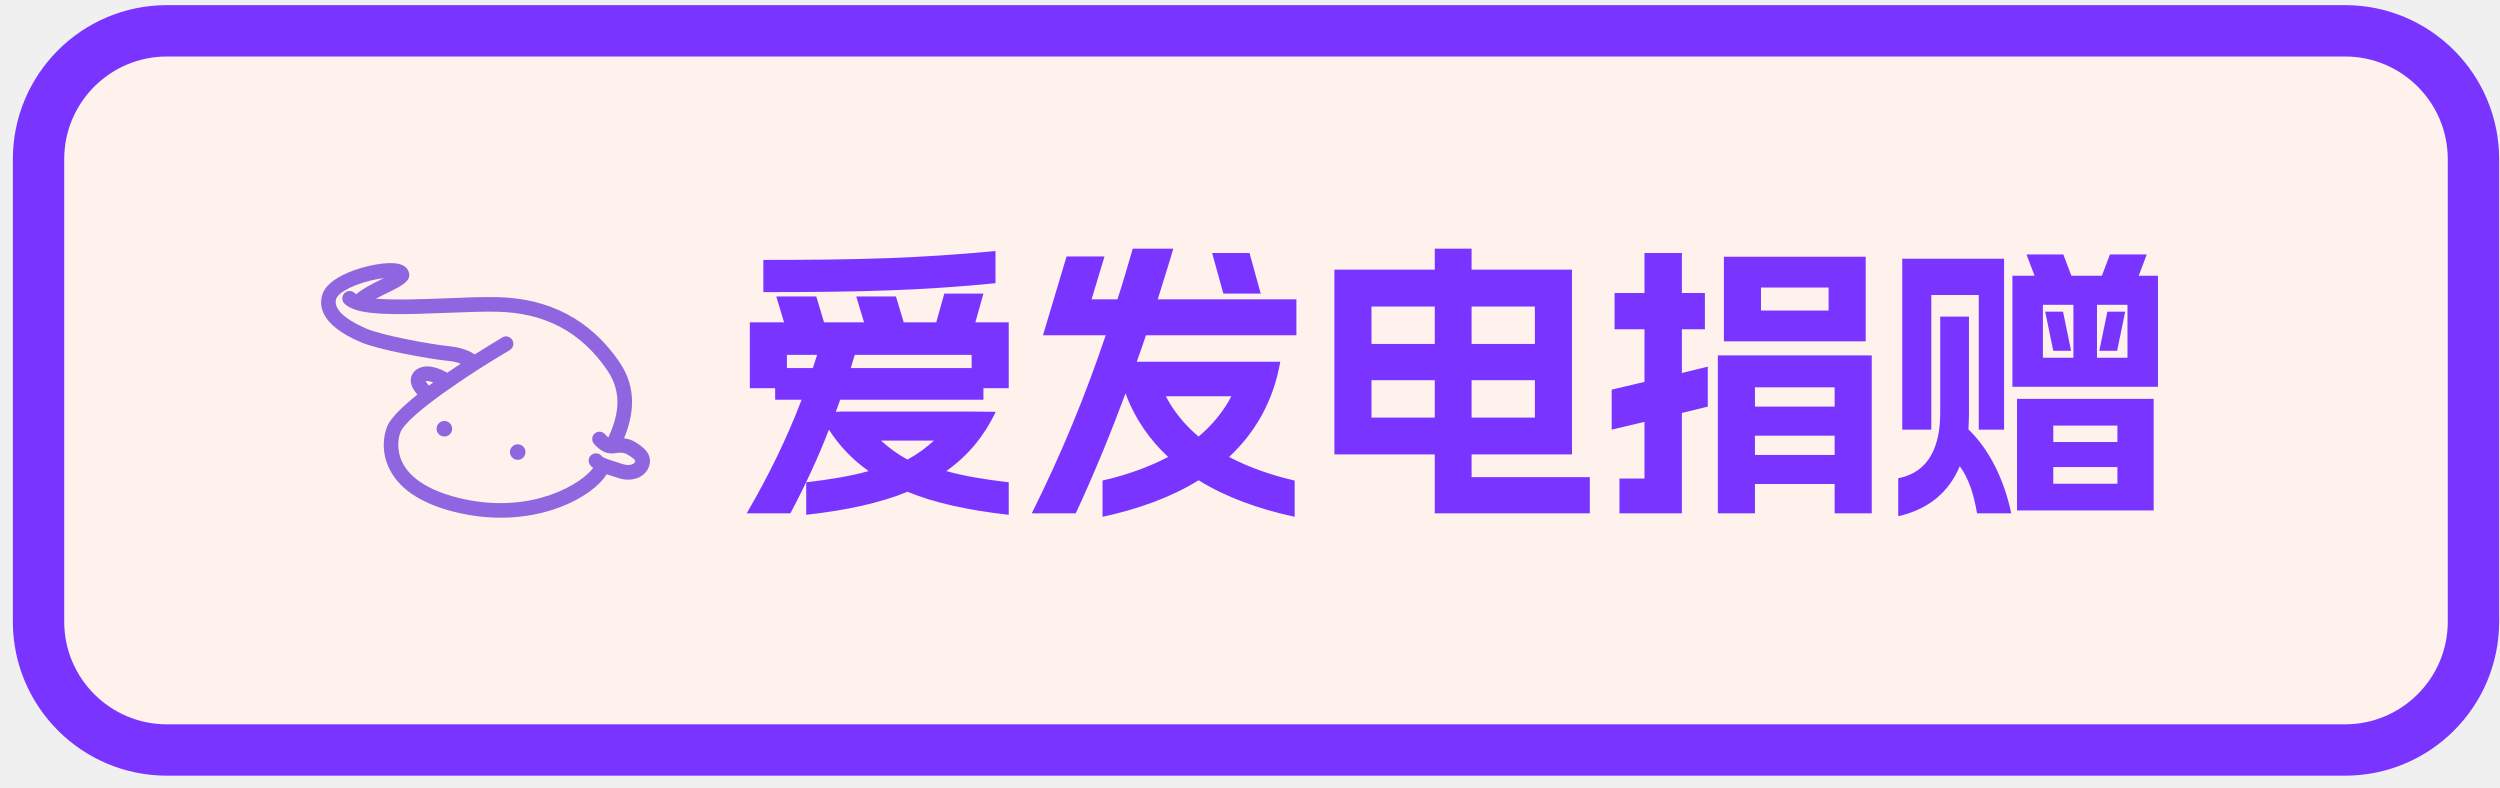
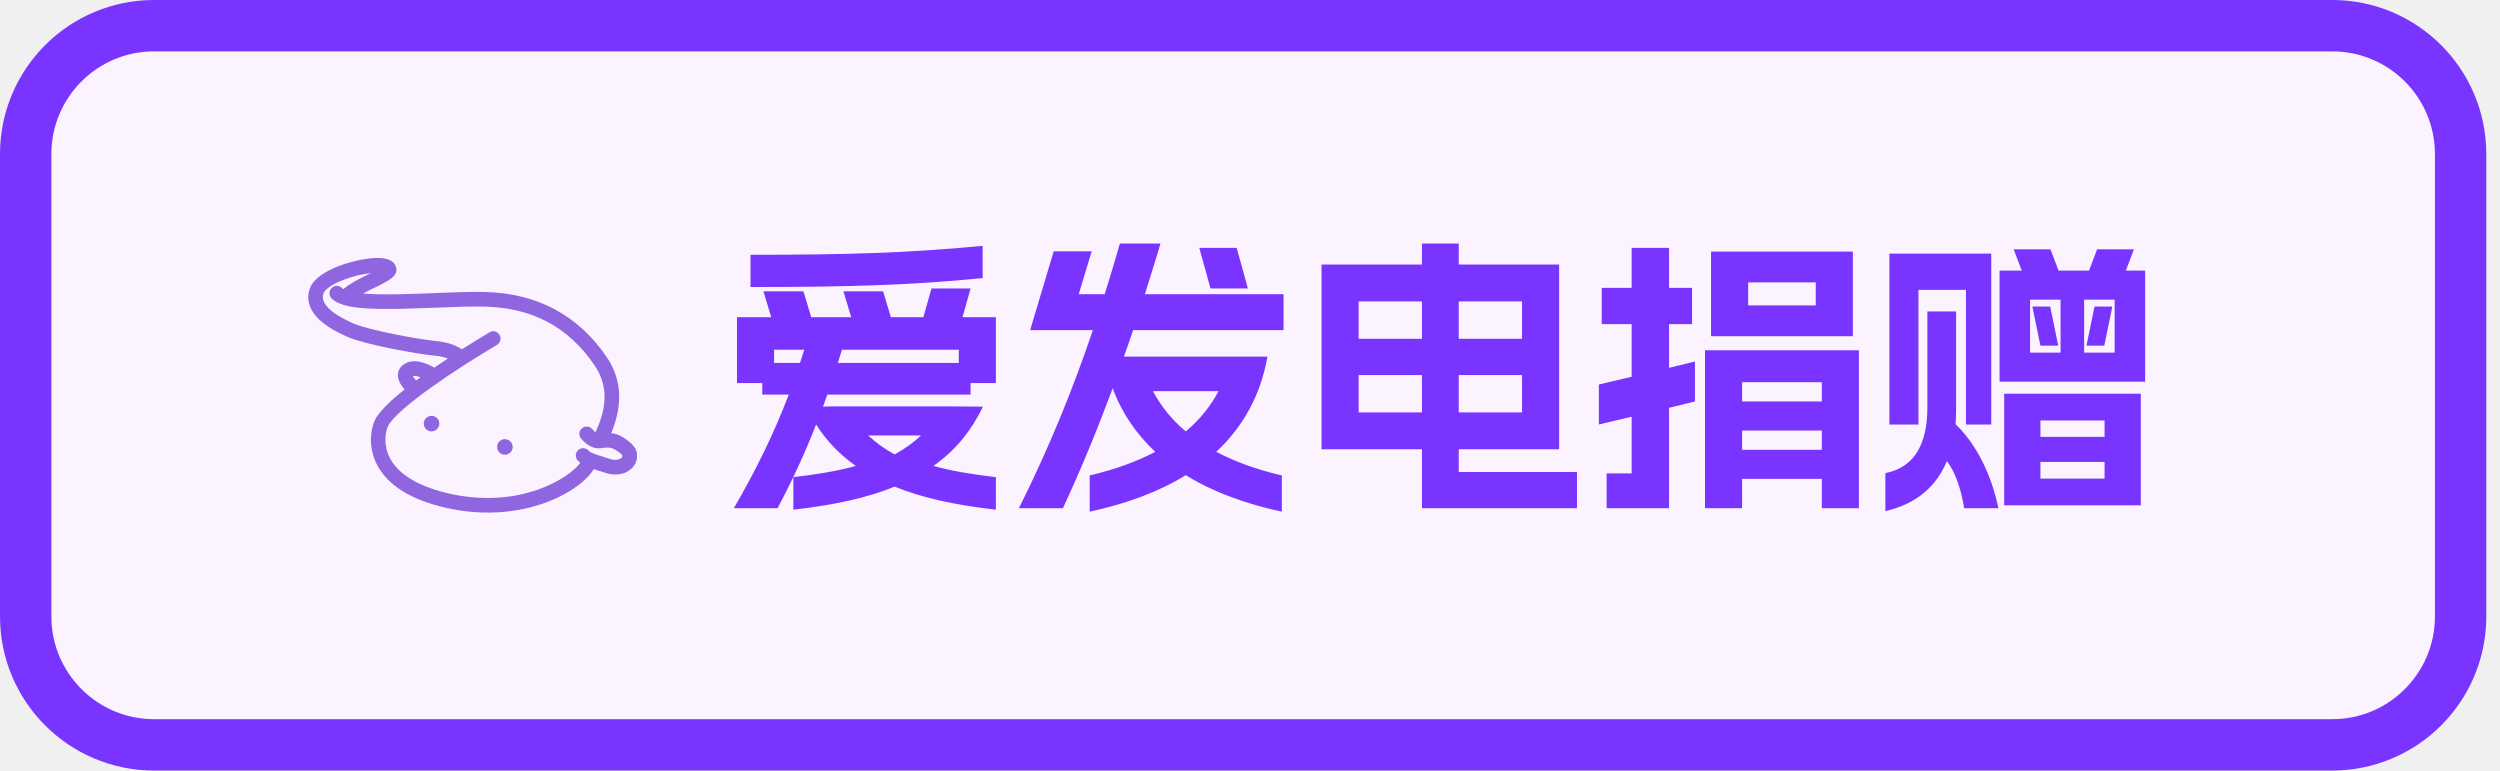
- <svg xmlns="http://www.w3.org/2000/svg" width="146" height="46" viewBox="0 0 146 46" fill="none">
-   <rect x="2.25" y="1.8" width="142.2" height="42" rx="7.5" fill="#FFF1EB" />
-   <rect x="2.25" y="1.8" width="142.2" height="42" rx="7.5" stroke="#7935FF" stroke-width="3" />
+ <svg xmlns="http://www.w3.org/2000/svg" width="146" height="45" viewBox="0 0 146 45" fill="none">
+   <rect x="1.5" y="1.5" width="142.2" height="42" rx="7.5" fill="#FBF3FF" />
+   <rect x="1.5" y="1.5" width="142.2" height="42" rx="7.5" stroke="#7935FF" stroke-width="3" />
  <g clip-path="url(#clip0_44_43)">
-     <path d="M25.952 24.585C25.701 24.585 25.498 24.788 25.498 25.039C25.498 25.29 25.701 25.493 25.952 25.493C26.203 25.493 26.406 25.29 26.406 25.039C26.406 24.788 26.203 24.585 25.952 24.585ZM30.236 25.947C29.985 25.947 29.782 26.149 29.782 26.401C29.782 26.652 29.985 26.855 30.236 26.855C30.487 26.855 30.69 26.652 30.69 26.401C30.69 26.153 30.487 25.95 30.236 25.947Z" fill="#8F66DF" />
-     <path d="M37.093 25.815C36.898 25.695 36.673 25.62 36.444 25.598C36.95 24.364 37.273 22.747 36.174 21.142C34.501 18.692 32.096 17.413 29.032 17.353C28.158 17.334 27.13 17.375 26.042 17.42C24.778 17.469 23.094 17.537 21.953 17.443C22.182 17.319 22.426 17.199 22.636 17.098C23.443 16.704 24.073 16.4 23.863 15.86C23.75 15.545 23.424 15.38 22.884 15.365C21.751 15.338 19.301 15.995 18.863 17.102C18.615 17.724 18.574 18.925 21.083 19.99C22.115 20.429 25.033 20.961 26.158 21.074C26.413 21.096 26.665 21.149 26.905 21.239C26.646 21.408 26.384 21.588 26.117 21.768C25.656 21.505 24.898 21.194 24.335 21.577C24.125 21.712 23.994 21.941 23.986 22.192C23.979 22.499 24.167 22.803 24.377 23.043C23.548 23.707 22.876 24.349 22.636 24.844C22.37 25.451 22.261 26.449 22.76 27.421C23.39 28.655 24.778 29.514 26.894 29.979C29.658 30.583 32.044 30.039 33.623 29.206C34.501 28.741 35.127 28.19 35.428 27.698C35.521 27.729 35.615 27.759 35.713 27.788C35.848 27.83 35.983 27.871 36.11 27.916C36.527 28.062 36.992 28.04 37.348 27.863L37.367 27.852C37.626 27.721 37.825 27.488 37.914 27.211C38.136 26.468 37.487 26.063 37.093 25.815ZM25.303 22.334L25.052 22.518C24.977 22.443 24.909 22.357 24.857 22.263C24.954 22.233 25.123 22.267 25.303 22.334ZM37.093 26.956C37.074 27.012 37.033 27.057 36.958 27.098C36.808 27.173 36.587 27.177 36.388 27.11C36.253 27.061 36.106 27.016 35.96 26.971C35.69 26.888 35.236 26.749 35.15 26.644C35.007 26.457 34.741 26.416 34.55 26.558C34.358 26.701 34.321 26.967 34.463 27.158C34.516 27.222 34.572 27.278 34.64 27.327C33.987 28.231 31.121 30.032 27.066 29.143C25.239 28.741 24.009 28.014 23.51 27.031C23.15 26.322 23.233 25.594 23.405 25.197C23.9 24.165 27.483 21.79 29.771 20.444C29.973 20.324 30.041 20.061 29.921 19.859C29.801 19.656 29.527 19.573 29.336 19.709C29.152 19.817 28.525 20.189 27.723 20.699C27.453 20.515 26.984 20.294 26.233 20.219C25.044 20.099 22.299 19.573 21.41 19.198C20.776 18.928 19.331 18.216 19.65 17.413C19.725 17.225 20.074 16.925 20.828 16.636C21.342 16.441 21.878 16.31 22.422 16.242L22.253 16.325C21.74 16.576 21.181 16.854 20.802 17.184C20.776 17.169 20.749 17.15 20.727 17.128C20.569 16.959 20.303 16.948 20.13 17.109L20.123 17.116C19.95 17.278 19.947 17.548 20.108 17.721C20.262 17.882 20.487 18.002 20.772 18.092C20.783 18.096 20.791 18.099 20.802 18.103C21.8 18.411 23.57 18.373 26.065 18.272C27.141 18.231 28.158 18.189 29.006 18.204C31.819 18.261 33.931 19.378 35.465 21.625C36.407 23.006 36.069 24.364 35.529 25.545C35.461 25.493 35.398 25.433 35.345 25.369C35.195 25.189 34.929 25.159 34.745 25.302C34.561 25.448 34.531 25.718 34.677 25.902C34.764 26.011 35.21 26.524 35.761 26.479H35.791C35.81 26.476 35.825 26.479 35.844 26.476C36.219 26.408 36.459 26.423 36.68 26.566C36.977 26.753 37.119 26.862 37.093 26.956Z" fill="#8F66DF" />
+     <path d="M25.202 24.285C24.951 24.285 24.748 24.488 24.748 24.739C24.748 24.99 24.951 25.193 25.202 25.193C25.453 25.193 25.656 24.99 25.656 24.739C25.656 24.488 25.453 24.285 25.202 24.285ZM29.486 25.647C29.235 25.647 29.032 25.849 29.032 26.101C29.032 26.352 29.235 26.555 29.486 26.555C29.737 26.555 29.94 26.352 29.94 26.101C29.94 25.853 29.737 25.65 29.486 25.647Z" fill="#8F66DF" />
+     <path d="M36.343 25.515C36.148 25.395 35.923 25.32 35.694 25.298C36.2 24.064 36.523 22.447 35.424 20.841C33.751 18.392 31.346 17.113 28.282 17.053C27.408 17.034 26.38 17.075 25.292 17.12C24.028 17.169 22.344 17.237 21.203 17.143C21.432 17.019 21.676 16.899 21.886 16.798C22.693 16.404 23.323 16.1 23.113 15.56C23 15.245 22.674 15.08 22.134 15.065C21.001 15.039 18.551 15.695 18.113 16.802C17.865 17.424 17.824 18.625 20.333 19.69C21.365 20.129 24.283 20.661 25.408 20.774C25.663 20.797 25.915 20.849 26.155 20.939C25.896 21.108 25.634 21.288 25.367 21.468C24.906 21.205 24.148 20.894 23.585 21.277C23.375 21.412 23.244 21.64 23.236 21.892C23.229 22.199 23.417 22.503 23.627 22.743C22.798 23.407 22.126 24.049 21.886 24.544C21.62 25.151 21.511 26.149 22.01 27.121C22.64 28.355 24.028 29.214 26.144 29.679C28.908 30.283 31.294 29.739 32.873 28.906C33.751 28.441 34.377 27.89 34.678 27.398C34.771 27.428 34.865 27.459 34.963 27.488C35.098 27.53 35.233 27.571 35.36 27.616C35.777 27.762 36.242 27.74 36.598 27.564L36.617 27.552C36.876 27.421 37.075 27.188 37.164 26.911C37.386 26.168 36.737 25.763 36.343 25.515ZM24.553 22.034L24.302 22.218C24.227 22.143 24.159 22.057 24.107 21.963C24.204 21.933 24.373 21.967 24.553 22.034ZM36.343 26.656C36.324 26.712 36.283 26.757 36.208 26.798C36.058 26.873 35.837 26.877 35.638 26.809C35.503 26.761 35.356 26.716 35.21 26.671C34.94 26.588 34.486 26.449 34.4 26.344C34.257 26.157 33.991 26.116 33.8 26.258C33.608 26.401 33.571 26.667 33.713 26.858C33.766 26.922 33.822 26.978 33.89 27.027C33.237 27.931 30.371 29.732 26.316 28.843C24.489 28.441 23.259 27.714 22.76 26.731C22.4 26.022 22.483 25.294 22.655 24.896C23.15 23.865 26.733 21.49 29.021 20.144C29.223 20.024 29.291 19.761 29.171 19.559C29.051 19.356 28.777 19.273 28.586 19.409C28.402 19.517 27.775 19.889 26.973 20.399C26.703 20.215 26.234 19.994 25.483 19.919C24.294 19.799 21.549 19.273 20.66 18.898C20.026 18.628 18.581 17.916 18.9 17.113C18.975 16.925 19.324 16.625 20.078 16.336C20.592 16.141 21.128 16.01 21.672 15.943L21.503 16.025C20.99 16.276 20.431 16.554 20.052 16.884C20.026 16.869 19.999 16.85 19.977 16.828C19.819 16.659 19.553 16.648 19.38 16.809L19.373 16.817C19.2 16.978 19.197 17.248 19.358 17.421C19.512 17.582 19.737 17.702 20.022 17.792C20.033 17.796 20.041 17.799 20.052 17.803C21.05 18.111 22.82 18.073 25.315 17.972C26.391 17.931 27.408 17.889 28.256 17.904C31.069 17.961 33.181 19.078 34.715 21.325C35.657 22.706 35.319 24.064 34.779 25.245C34.711 25.193 34.648 25.133 34.595 25.069C34.445 24.889 34.179 24.859 33.995 25.002C33.811 25.148 33.781 25.418 33.927 25.602C34.014 25.71 34.46 26.224 35.011 26.179H35.041C35.06 26.176 35.075 26.179 35.094 26.176C35.469 26.108 35.709 26.123 35.93 26.266C36.227 26.453 36.369 26.562 36.343 26.656Z" fill="#8F66DF" />
  </g>
-   <path d="M58.91 30.064C56.491 29.795 54.559 29.358 52.996 28.72C51.434 29.358 49.502 29.795 47.083 30.064V28.166C48.511 27.998 49.72 27.796 50.728 27.51C49.754 26.822 48.998 26.015 48.41 25.091C47.772 26.738 47.016 28.367 46.159 29.98H43.605C44.899 27.762 45.957 25.595 46.814 23.344H45.268V22.672H43.79V18.825H45.789L45.336 17.313H47.671L48.124 18.825H50.46L50.006 17.313H52.324L52.778 18.825H54.676L55.147 17.145H57.432L56.961 18.825H58.91V22.672H57.432V23.344H49.065L48.813 24.05L49.183 24.033H56.39L58.154 24.05C57.499 25.41 56.592 26.57 55.264 27.51C56.272 27.796 57.482 27.998 58.91 28.166V30.064ZM44.58 17.061V15.179C50.224 15.179 53.736 15.078 58.137 14.658V16.54C53.887 16.96 50.342 17.061 44.58 17.061ZM45.957 21.496H47.469L47.721 20.723H45.957V21.496ZM49.687 21.496H56.743V20.723H49.922C49.838 20.975 49.754 21.244 49.687 21.496ZM51.451 25.73C51.904 26.15 52.408 26.519 52.996 26.838C53.584 26.519 54.088 26.15 54.542 25.73H51.451ZM60.254 29.98C62.035 26.418 63.429 22.974 64.572 19.581H60.909L62.287 14.978H64.504L63.748 17.481H65.26C65.58 16.49 65.865 15.515 66.151 14.524H68.52C68.234 15.515 67.915 16.49 67.612 17.481H75.71V19.581H66.924C66.756 20.102 66.571 20.606 66.386 21.126H74.769C74.366 23.428 73.308 25.259 71.779 26.687C72.871 27.258 74.148 27.729 75.609 28.065V30.182C73.509 29.728 71.594 29.039 69.998 28.048C68.402 29.039 66.487 29.728 64.387 30.182V28.065C65.848 27.729 67.125 27.258 68.217 26.687C67.125 25.662 66.268 24.436 65.731 22.974C64.857 25.326 63.9 27.662 62.824 29.98H60.254ZM68.083 23.142C68.553 24.033 69.192 24.822 69.998 25.494C70.804 24.822 71.443 24.033 71.913 23.142H68.083ZM70.788 14.776H72.972L73.627 17.145H71.443L70.788 14.776ZM91.804 15.75V26.536H85.941V27.863H92.846V29.98H83.791V26.536H77.928V15.75H83.791V14.524H85.941V15.75H91.804ZM80.095 24.386H83.791V22.202H80.095V24.386ZM80.095 20.085H83.791V17.901H80.095V20.085ZM85.941 24.386H89.637V22.202H85.941V24.386ZM85.941 20.085H89.637V17.901H85.941V20.085ZM107.143 22.622H102.489V23.747H107.143V22.622ZM94.123 25.091V22.756L96.038 22.302V19.228H94.291V17.111H96.038V14.776H98.222V17.111H99.566V19.228H98.222V21.782L99.734 21.412V23.747L98.222 24.117V29.98H94.576V27.947H96.038V24.638L94.123 25.091ZM100.322 29.98V20.757H109.31V29.98H107.143V28.266H102.489V29.98H100.322ZM100.675 19.934V14.994H108.957V19.934H100.675ZM102.489 26.57H107.143V25.444H102.489V26.57ZM102.842 18.136H106.79V16.792H102.842V18.136ZM111.091 25.091V15.112H117.038V25.091H115.56V17.229H112.788V25.091H111.091ZM110.856 30.148V27.93C112.687 27.578 113.308 26.015 113.308 24.117V18.489H114.988V24.117C114.988 24.453 114.972 24.772 114.955 25.074C116.164 26.234 117.038 27.981 117.458 29.98H115.459C115.274 28.888 114.988 27.964 114.451 27.225C113.812 28.754 112.62 29.745 110.856 30.148ZM117.525 22.588V16.103H118.819L118.348 14.86H120.499L120.969 16.103H122.75L123.22 14.86H125.371L124.9 16.103H126.026V22.588H117.525ZM117.794 29.812V23.294H125.774V29.812H117.794ZM119.306 20.891H121.087V17.8H119.306V20.891ZM119.44 18.203H120.482L120.952 20.488H119.911L119.44 18.203ZM119.911 28.25H123.657V27.275H119.911V28.25ZM119.911 25.814H123.657V24.856H119.911V25.814ZM122.464 20.891H124.245V17.8H122.464V20.891ZM122.599 20.488L123.069 18.203H124.111L123.64 20.488H122.599Z" fill="#7935FF" />
+   <path d="M58.16 29.764C55.741 29.495 53.809 29.058 52.246 28.42C50.684 29.058 48.752 29.495 46.333 29.764V27.866C47.761 27.698 48.97 27.496 49.978 27.21C49.004 26.522 48.248 25.715 47.66 24.791C47.022 26.438 46.266 28.067 45.409 29.68H42.855C44.149 27.462 45.207 25.295 46.064 23.044H44.518V22.372H43.04V18.525H45.039L44.586 17.013H46.921L47.374 18.525H49.71L49.256 17.013H51.574L52.028 18.525H53.926L54.397 16.845H56.682L56.211 18.525H58.16V22.372H56.682V23.044H48.315L48.063 23.75L48.433 23.733H55.64L57.404 23.75C56.749 25.11 55.842 26.27 54.514 27.21C55.522 27.496 56.732 27.698 58.16 27.866V29.764ZM43.83 16.761V14.879C49.474 14.879 52.986 14.778 57.387 14.358V16.24C53.137 16.66 49.592 16.761 43.83 16.761ZM45.207 21.196H46.719L46.971 20.423H45.207V21.196ZM48.937 21.196H55.993V20.423H49.172C49.088 20.675 49.004 20.944 48.937 21.196ZM50.701 25.43C51.154 25.85 51.658 26.219 52.246 26.538C52.834 26.219 53.338 25.85 53.792 25.43H50.701ZM59.504 29.68C61.285 26.118 62.679 22.674 63.822 19.281H60.159L61.537 14.678H63.754L62.998 17.181H64.51C64.83 16.19 65.115 15.215 65.401 14.224H67.77C67.484 15.215 67.165 16.19 66.862 17.181H74.96V19.281H66.174C66.006 19.802 65.821 20.306 65.636 20.826H74.019C73.616 23.128 72.558 24.959 71.029 26.387C72.121 26.958 73.398 27.429 74.859 27.765V29.882C72.759 29.428 70.844 28.739 69.248 27.748C67.652 28.739 65.737 29.428 63.637 29.882V27.765C65.098 27.429 66.375 26.958 67.467 26.387C66.375 25.362 65.518 24.136 64.981 22.674C64.107 25.026 63.15 27.362 62.074 29.68H59.504ZM67.333 22.842C67.803 23.733 68.442 24.522 69.248 25.194C70.054 24.522 70.693 23.733 71.163 22.842H67.333ZM70.038 14.476H72.222L72.877 16.845H70.693L70.038 14.476ZM91.054 15.45V26.236H85.191V27.563H92.096V29.68H83.041V26.236H77.178V15.45H83.041V14.224H85.191V15.45H91.054ZM79.345 24.086H83.041V21.902H79.345V24.086ZM79.345 19.785H83.041V17.601H79.345V19.785ZM85.191 24.086H88.887V21.902H85.191V24.086ZM85.191 19.785H88.887V17.601H85.191V19.785ZM106.393 22.322H101.739V23.447H106.393V22.322ZM93.373 24.791V22.456L95.288 22.002V18.928H93.541V16.811H95.288V14.476H97.472V16.811H98.816V18.928H97.472V21.482L98.984 21.112V23.447L97.472 23.817V29.68H93.826V27.647H95.288V24.338L93.373 24.791ZM99.572 29.68V20.457H108.56V29.68H106.393V27.966H101.739V29.68H99.572ZM99.925 19.634V14.694H108.207V19.634H99.925ZM101.739 26.27H106.393V25.144H101.739V26.27ZM102.092 17.836H106.04V16.492H102.092V17.836ZM110.341 24.791V14.812H116.288V24.791H114.81V16.929H112.038V24.791H110.341ZM110.106 29.848V27.63C111.937 27.278 112.558 25.715 112.558 23.817V18.189H114.238V23.817C114.238 24.153 114.222 24.472 114.205 24.774C115.414 25.934 116.288 27.681 116.708 29.68H114.709C114.524 28.588 114.238 27.664 113.701 26.925C113.062 28.454 111.87 29.445 110.106 29.848ZM116.775 22.288V15.803H118.069L117.598 14.56H119.749L120.219 15.803H122L122.47 14.56H124.621L124.15 15.803H125.276V22.288H116.775ZM117.044 29.512V22.994H125.024V29.512H117.044ZM118.556 20.591H120.337V17.5H118.556V20.591ZM118.69 17.903H119.732L120.202 20.188H119.161L118.69 17.903ZM119.161 27.95H122.907V26.975H119.161V27.95ZM119.161 25.514H122.907V24.556H119.161V25.514ZM121.714 20.591H123.495V17.5H121.714V20.591ZM121.849 20.188L122.319 17.903H123.361L122.89 20.188H121.849Z" fill="#7935FF" />
  <defs>
    <clipPath id="clip0_44_43">
-       <rect width="19.2" height="19.2" fill="white" transform="translate(18.75 13.2)" />
+       <rect width="19.2" height="19.2" fill="white" transform="translate(18 12.9)" />
    </clipPath>
  </defs>
</svg>
